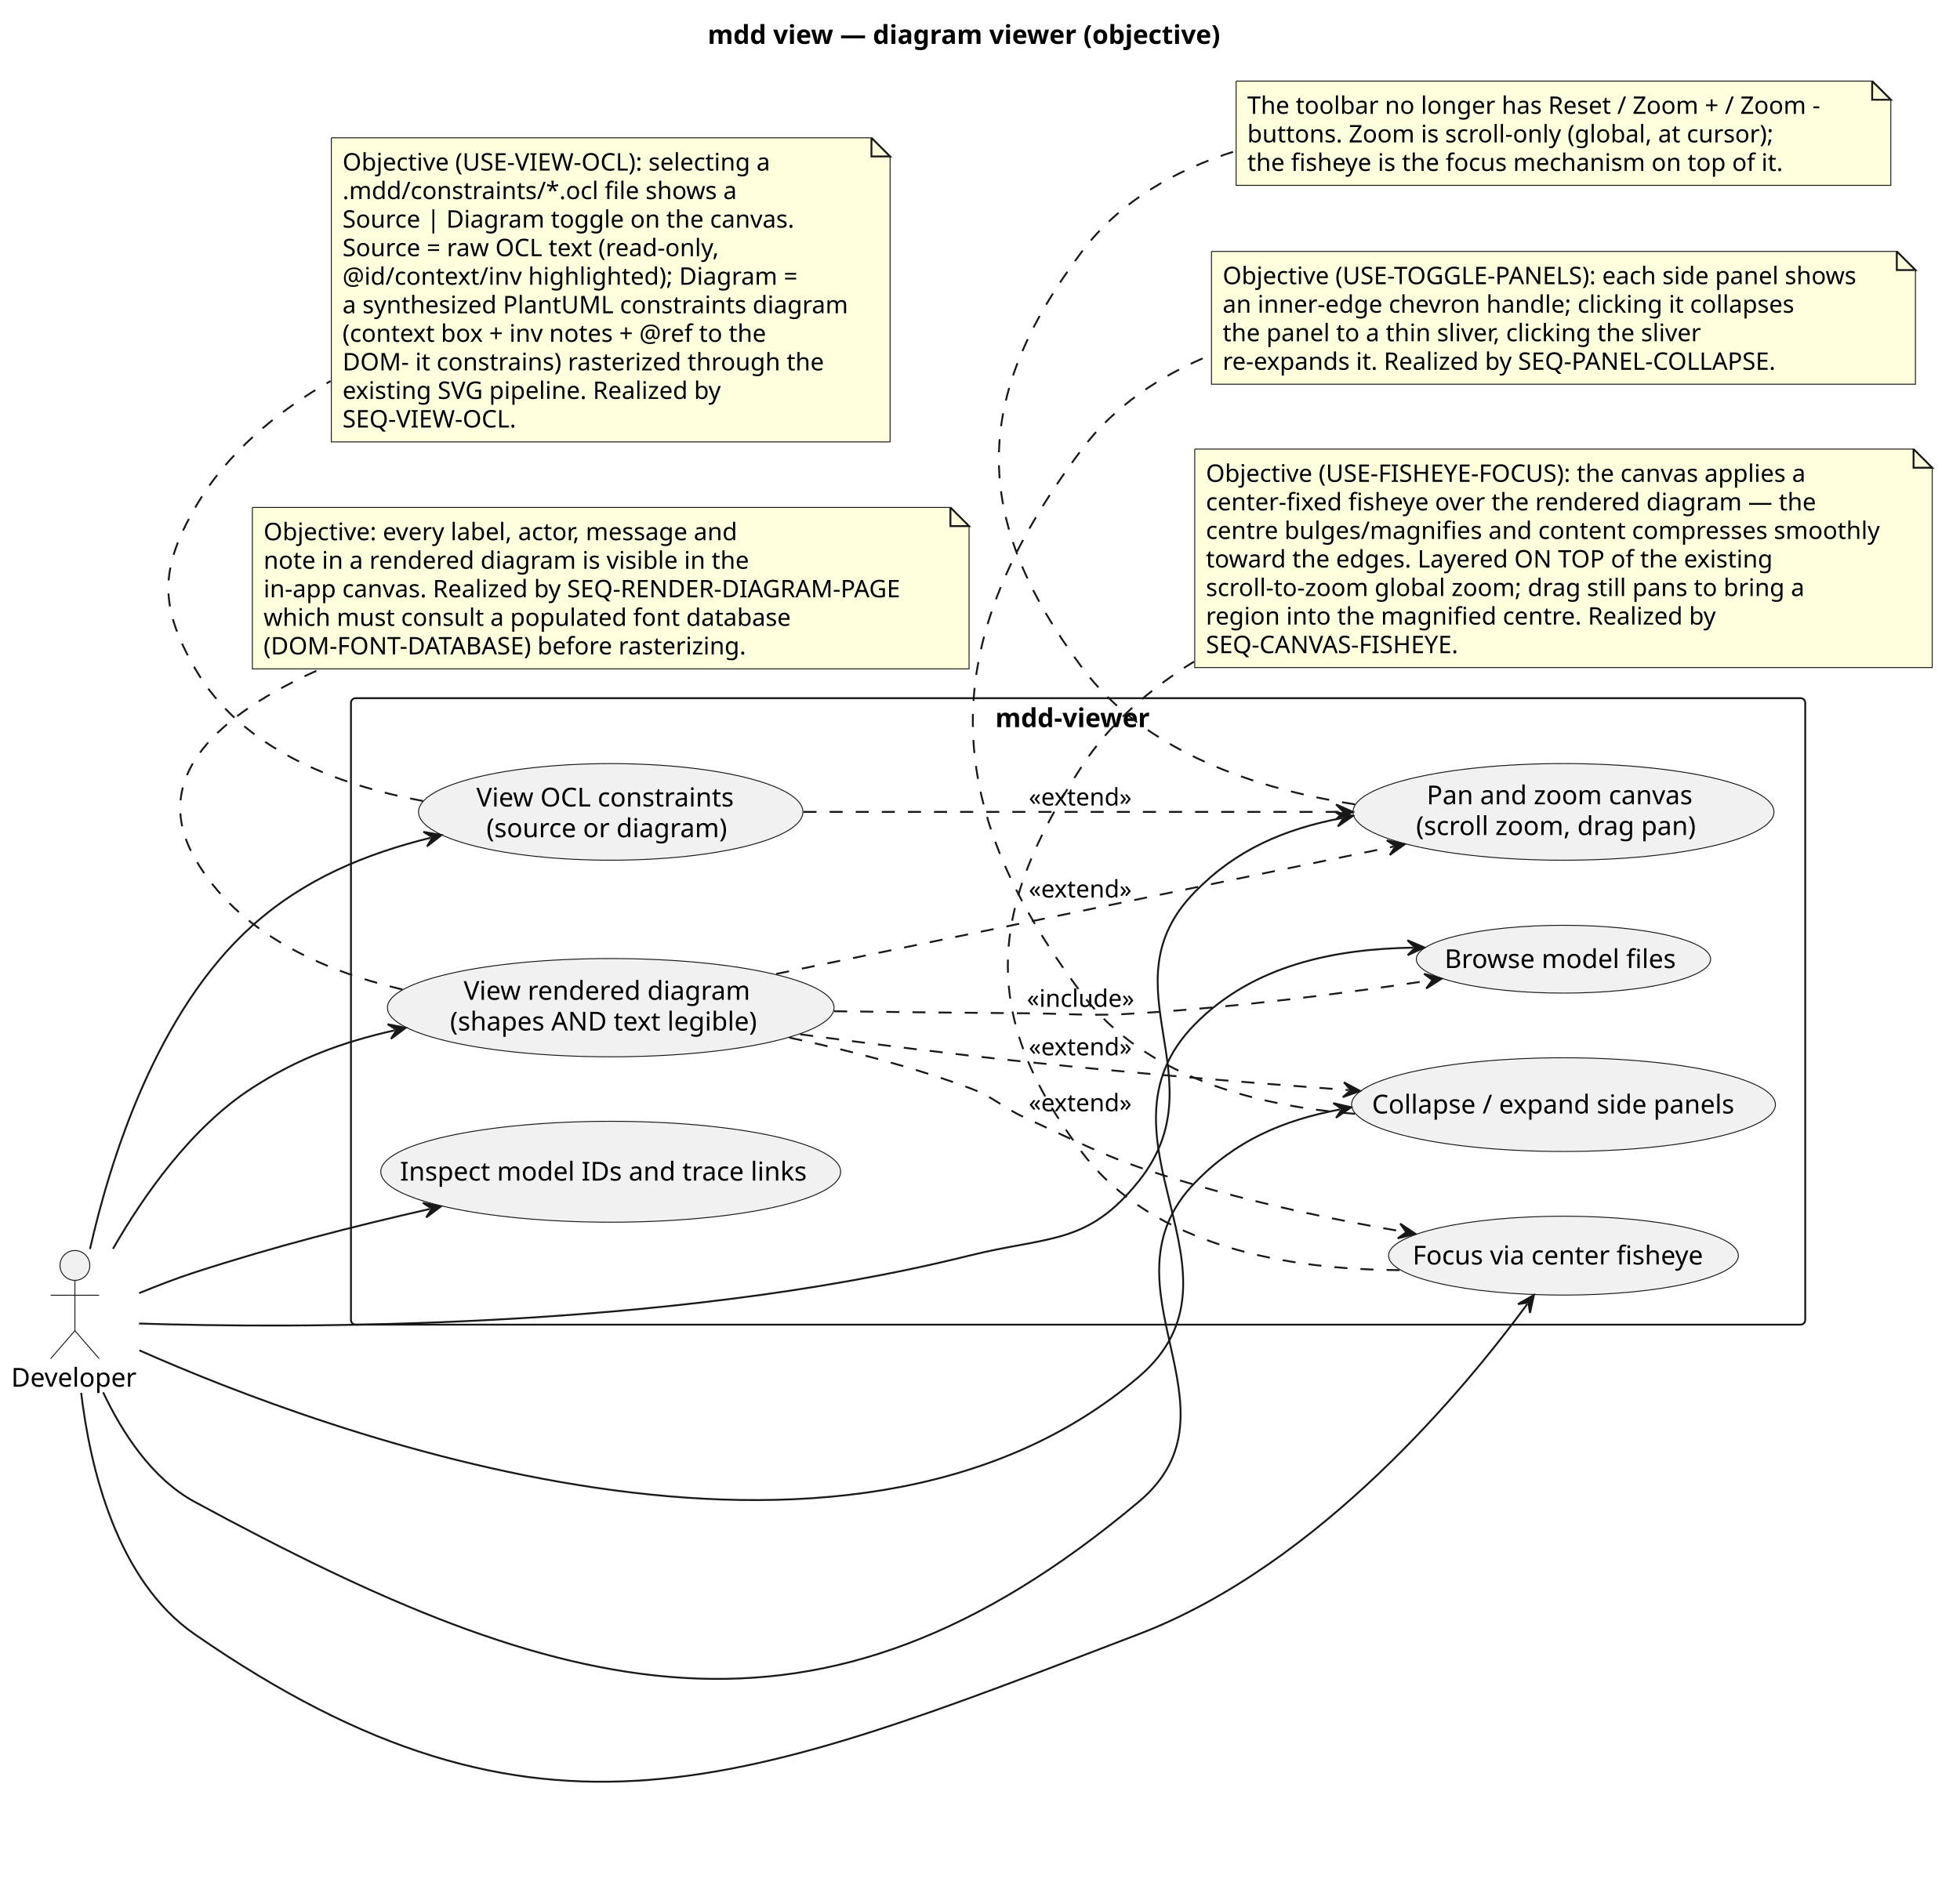
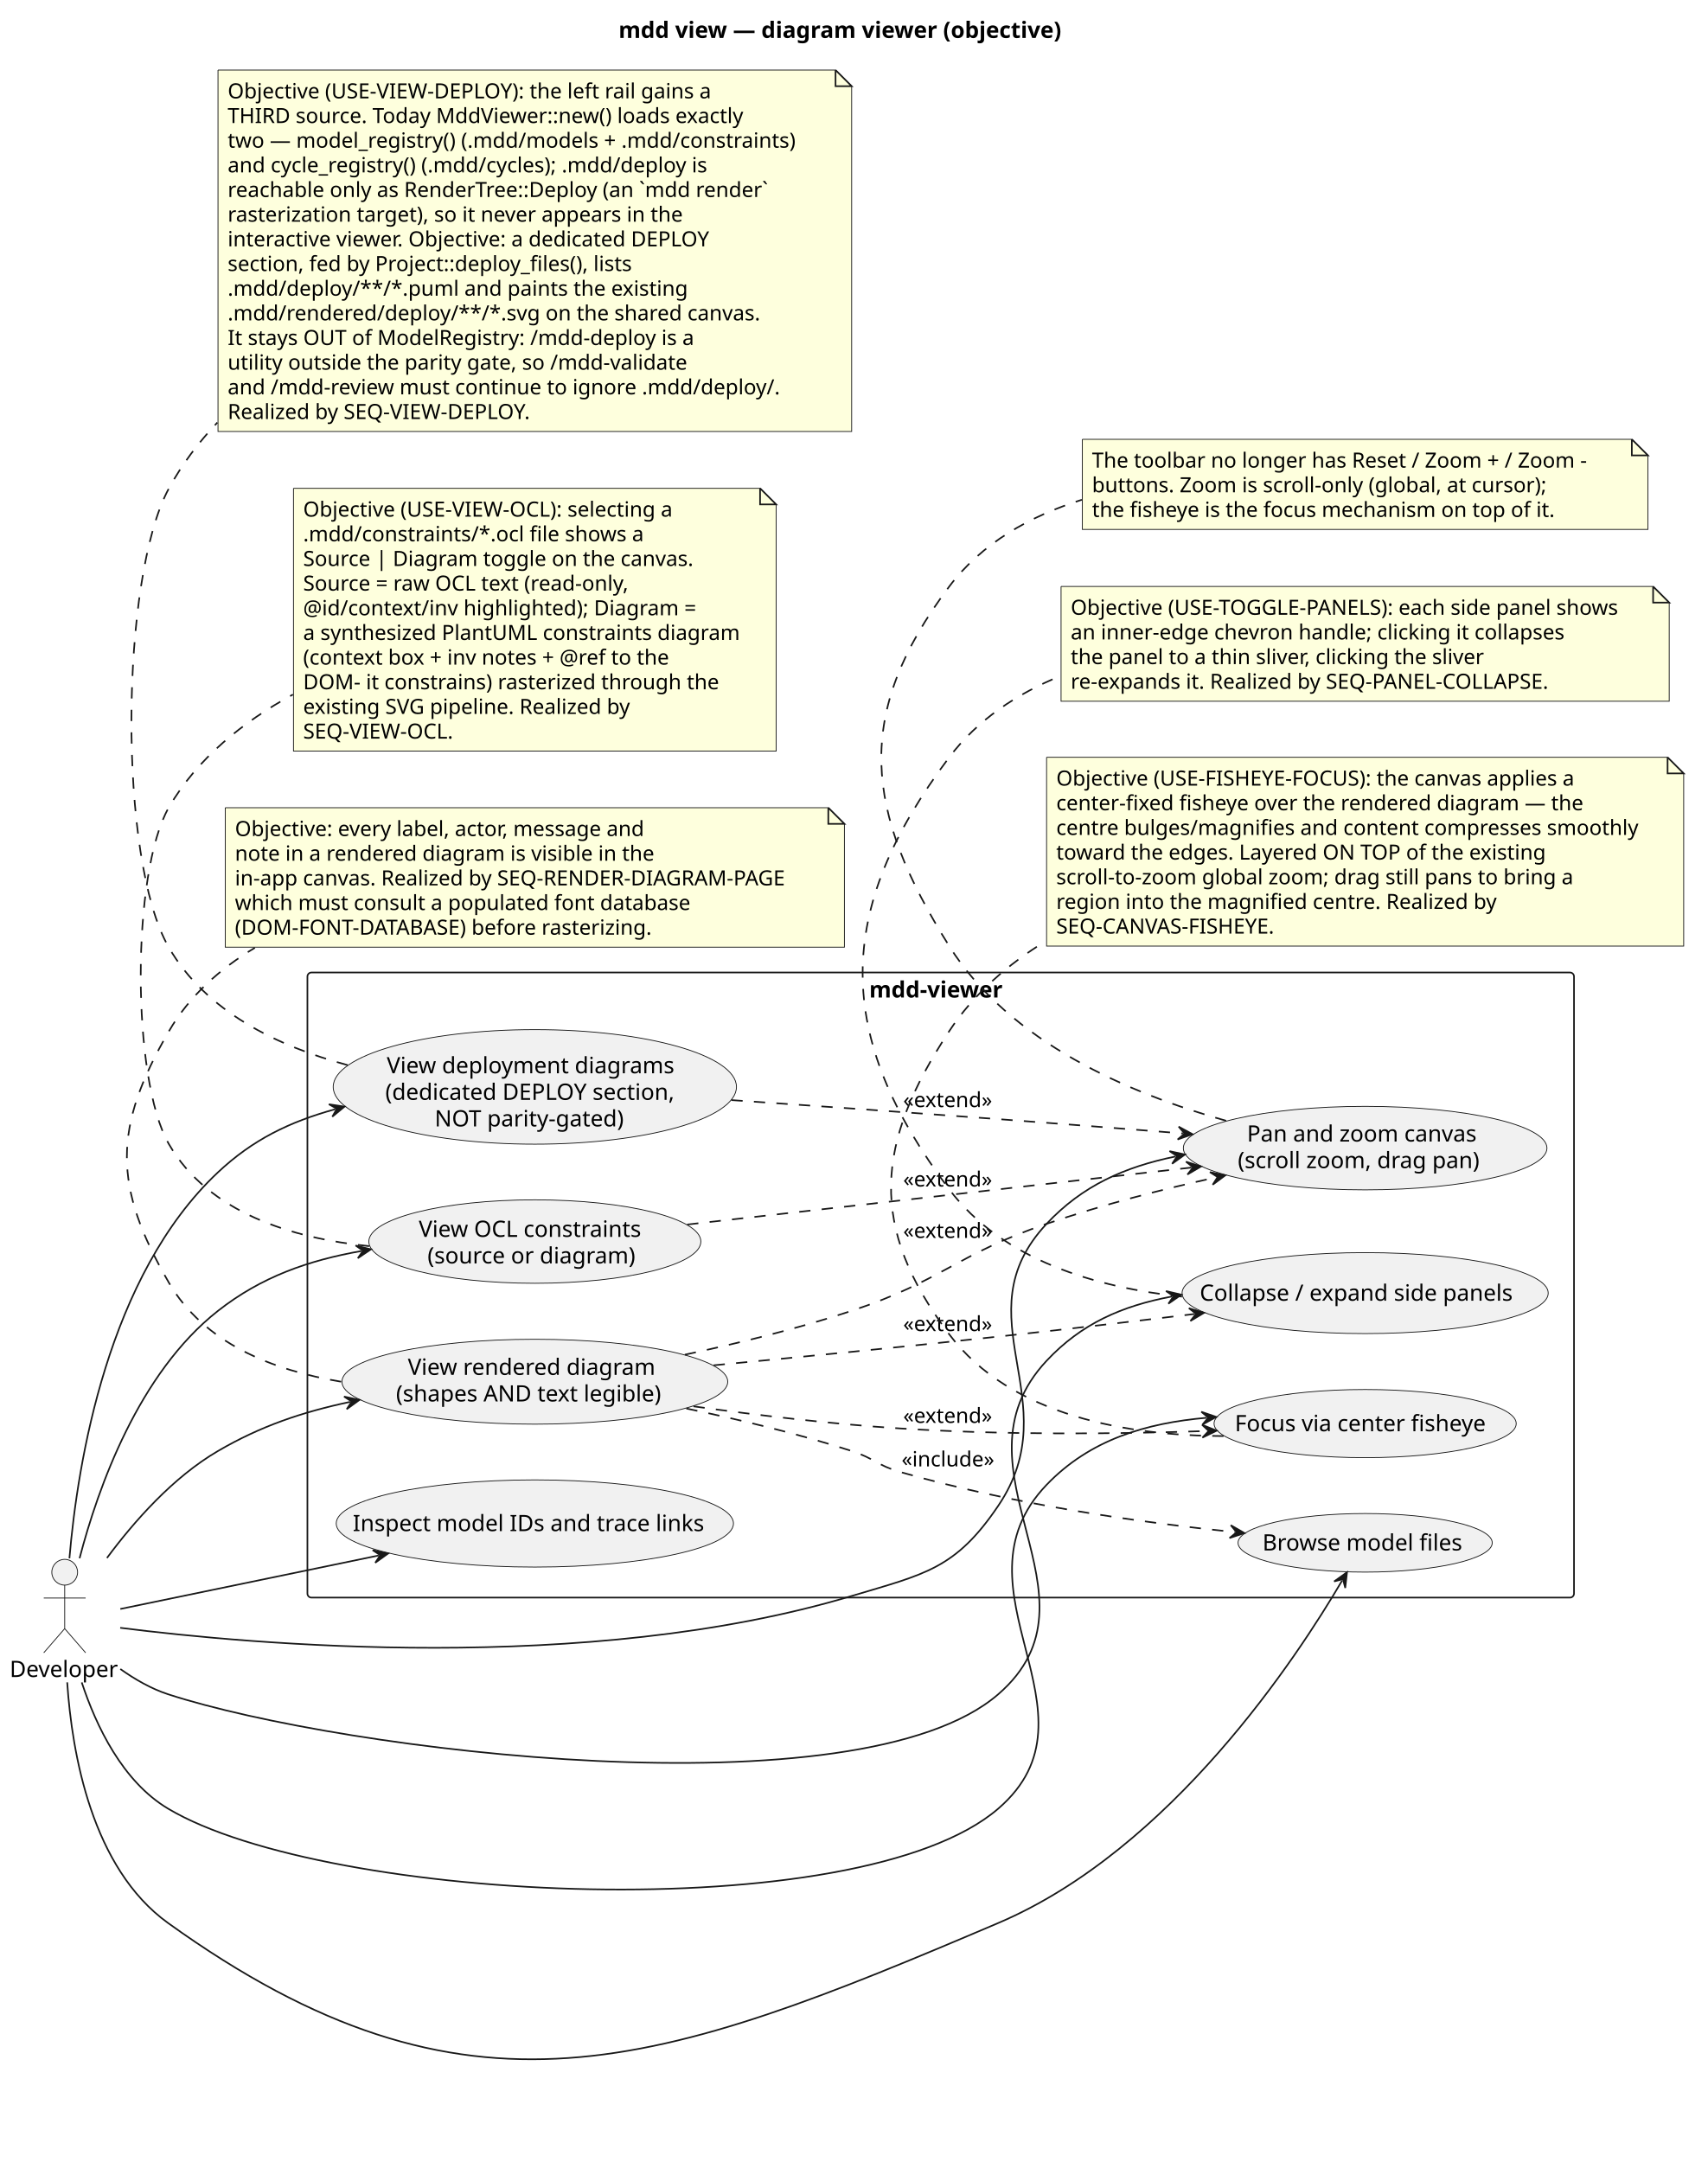
- <svg xmlns="http://www.w3.org/2000/svg" contentStyleType="text/css" data-diagram-type="DESCRIPTION" height="1019px" preserveAspectRatio="none" style="width:1051px;height:1019px;background:#FFFFFF;" version="1.1" viewBox="0 0 1051 1019" width="1051px" zoomAndPan="magnify">
+ <svg xmlns="http://www.w3.org/2000/svg" contentStyleType="text/css" data-diagram-type="DESCRIPTION" height="1342px" preserveAspectRatio="none" style="width:1060px;height:1342px;background:#FFFFFF;" version="1.1" viewBox="0 0 1060 1342" width="1060px" zoomAndPan="magnify">
  <defs />
  <g>
-     <g class="title" data-source-line="12">
-       <text fill="#000000" font-family="sans-serif" font-size="14" font-weight="700" lengthAdjust="spacing" textLength="285.161" x="379.467" y="23.535">mdd view — diagram viewer (objective)</text>
-     </g>
-     <g class="cluster" data-qualified-name="mdd-viewer" data-source-line="18" id="ent0003">
-       <rect fill="none" height="336" rx="2.5" ry="2.5" style="stroke:#181818;stroke-width:1;" width="779.82" x="188.19" y="374.458" />
-       <text fill="#000000" font-family="sans-serif" font-size="14" font-weight="700" lengthAdjust="spacing" textLength="88.778" x="533.711" y="389.993">mdd-viewer</text>
-     </g>
-     <g class="entity" data-qualified-name="mdd-viewer.View" data-source-line="19" id="ent0004">
-       <ellipse cx="327.485" cy="540.457" fill="#F1F1F1" rx="119.745" ry="26.349" style="stroke:#181818;stroke-width:0.5;" />
-       <text fill="#000000" font-family="sans-serif" font-size="14" lengthAdjust="spacing" textLength="157.664" x="248.653" y="536.224">View rendered diagram</text>
-       <text fill="#000000" font-family="sans-serif" font-size="14" lengthAdjust="spacing" textLength="172.327" x="241.321" y="552.712">(shapes AND text legible)</text>
-     </g>
-     <g class="entity" data-qualified-name="mdd-viewer.Browse" data-source-line="20" id="ent0005">
-       <ellipse cx="838.373" cy="514.459" fill="#F1F1F1" rx="78.903" ry="18.181" style="stroke:#181818;stroke-width:0.5;" />
-       <text fill="#000000" font-family="sans-serif" font-size="14" lengthAdjust="spacing" textLength="127.47" x="774.638" y="519.203">Browse model files</text>
-     </g>
-     <g class="entity" data-qualified-name="mdd-viewer.PanZoom" data-source-line="21" id="ent0006">
-       <ellipse cx="838.374" cy="435.454" fill="#F1F1F1" rx="112.854" ry="25.916" style="stroke:#181818;stroke-width:0.5;" />
-       <text fill="#000000" font-family="sans-serif" font-size="14" lengthAdjust="spacing" textLength="146.679" x="765.035" y="431.381">Pan and zoom canvas</text>
-       <text fill="#000000" font-family="sans-serif" font-size="14" lengthAdjust="spacing" textLength="158.081" x="759.334" y="447.87">(scroll zoom, drag pan)</text>
-     </g>
-     <g class="entity" data-qualified-name="mdd-viewer.Fisheye" data-source-line="22" id="ent0007">
-       <ellipse cx="838.374" cy="673.455" fill="#F1F1F1" rx="93.784" ry="21.157" style="stroke:#181818;stroke-width:0.5;" />
-       <text fill="#000000" font-family="sans-serif" font-size="14" lengthAdjust="spacing" textLength="161.773" x="757.488" y="678.199">Focus via center fisheye</text>
-     </g>
-     <g class="entity" data-qualified-name="mdd-viewer.Panels" data-source-line="23" id="ent0008">
-       <ellipse cx="838.374" cy="592.457" fill="#F1F1F1" rx="113.644" ry="25.129" style="stroke:#181818;stroke-width:0.5;" />
-       <text fill="#000000" font-family="sans-serif" font-size="14" lengthAdjust="spacing" textLength="205.358" x="735.695" y="597.201">Collapse / expand side panels</text>
-     </g>
-     <g class="entity" data-qualified-name="mdd-viewer.Trace" data-source-line="24" id="ent0009">
-       <ellipse cx="327.478" cy="628.456" fill="#F1F1F1" rx="123.288" ry="27.058" style="stroke:#181818;stroke-width:0.5;" />
-       <text fill="#000000" font-family="sans-serif" font-size="14" lengthAdjust="spacing" textLength="226.01" x="214.473" y="633.2">Inspect model IDs and trace links</text>
-     </g>
-     <g class="entity" data-qualified-name="mdd-viewer.ViewOcl" data-source-line="25" id="ent0010">
-       <ellipse cx="327.484" cy="435.459" fill="#F1F1F1" rx="103.054" ry="25.901" style="stroke:#181818;stroke-width:0.5;" />
-       <text fill="#000000" font-family="sans-serif" font-size="14" lengthAdjust="spacing" textLength="144.074" x="255.447" y="432.554">View OCL constraints</text>
-       <text fill="#000000" font-family="sans-serif" font-size="14" lengthAdjust="spacing" textLength="133.267" x="260.851" y="449.043">(source or diagram)</text>
-     </g>
-     <g class="entity" data-qualified-name="Dev" data-source-line="16" id="ent0002">
-       <ellipse cx="40.159" cy="678.708" fill="#F1F1F1" rx="8" ry="8" style="stroke:#181818;stroke-width:0.5;" />
-       <path d="M40.159,686.708 L40.159,713.708 M27.159,694.708 L53.159,694.708 M40.159,713.708 L27.159,728.708 M40.159,713.708 L53.159,728.708" fill="none" style="stroke:#181818;stroke-width:0.5;" />
-       <text fill="#000000" font-family="sans-serif" font-size="14" lengthAdjust="spacing" textLength="68.318" x="6" y="743.743">Developer</text>
-     </g>
-     <g class="entity" data-qualified-name="GMN23" data-source-line="43" id="ent0024">
-       <path d="M177.67,73.908 L177.67,237.014 L477.288,237.014 L477.288,83.908 L467.288,73.908 L177.67,73.908" fill="#FEFFDD" style="stroke:#181818;stroke-width:0.5;" />
-       <path d="M467.288,73.908 L467.288,83.908 L477.288,83.908 L467.288,73.908" fill="#FEFFDD" style="stroke:#181818;stroke-width:1;" />
-       <text fill="#000000" font-family="sans-serif" font-size="13" lengthAdjust="spacing" textLength="241.674" x="183.67" y="91.477">Objective (USE-VIEW-OCL): selecting a</text>
-       <text fill="#000000" font-family="sans-serif" font-size="13" lengthAdjust="spacing" textLength="223.425" x="183.67" y="106.787">.mdd/constraints/*.ocl file shows a</text>
-       <text fill="#000000" font-family="sans-serif" font-size="13" lengthAdjust="spacing" textLength="248.066" x="183.67" y="122.098">Source | Diagram toggle on the canvas.</text>
-       <text fill="#000000" font-family="sans-serif" font-size="13" lengthAdjust="spacing" textLength="217.045" x="183.67" y="137.408">Source = raw OCL text (read-only,</text>
-       <text fill="#000000" font-family="sans-serif" font-size="13" lengthAdjust="spacing" textLength="259.346" x="183.67" y="152.719">@id/context/inv highlighted); Diagram =</text>
-       <text fill="#000000" font-family="sans-serif" font-size="13" lengthAdjust="spacing" textLength="278.618" x="183.67" y="168.029">a synthesized PlantUML constraints diagram</text>
-       <text fill="#000000" font-family="sans-serif" font-size="13" lengthAdjust="spacing" textLength="244.455" x="183.67" y="183.34">(context box + inv notes + @ref to the</text>
-       <text fill="#000000" font-family="sans-serif" font-size="13" lengthAdjust="spacing" textLength="270.956" x="183.67" y="198.65">DOM- it constrains) rasterized through the</text>
-       <text fill="#000000" font-family="sans-serif" font-size="13" lengthAdjust="spacing" textLength="214.056" x="183.67" y="213.961">existing SVG pipeline. Realized by</text>
-       <text fill="#000000" font-family="sans-serif" font-size="13" lengthAdjust="spacing" textLength="99.741" x="183.67" y="229.272">SEQ-VIEW-OCL.</text>
-     </g>
-     <g class="entity" data-qualified-name="GMN26" data-source-line="56" id="ent0027">
-       <path d="M135.32,272.178 L135.32,358.731 L519.641,358.731 L519.641,282.178 L509.641,272.178 L135.32,272.178" fill="#FEFFDD" style="stroke:#181818;stroke-width:0.5;" />
-       <path d="M509.641,272.178 L509.641,282.178 L519.641,282.178 L509.641,272.178" fill="#FEFFDD" style="stroke:#181818;stroke-width:1;" />
-       <text fill="#000000" font-family="sans-serif" font-size="13" lengthAdjust="spacing" textLength="265.675" x="141.32" y="289.747">Objective: every label, actor, message and</text>
-       <text fill="#000000" font-family="sans-serif" font-size="13" lengthAdjust="spacing" textLength="271.166" x="141.32" y="305.057">note in a rendered diagram is visible in the</text>
-       <text fill="#000000" font-family="sans-serif" font-size="13" lengthAdjust="spacing" textLength="363.321" x="141.32" y="320.368">in-app canvas. Realized by SEQ-RENDER-DIAGRAM-PAGE</text>
-       <text fill="#000000" font-family="sans-serif" font-size="13" lengthAdjust="spacing" textLength="292.119" x="141.32" y="335.678">which must consult a populated font database</text>
-       <text fill="#000000" font-family="sans-serif" font-size="13" lengthAdjust="spacing" textLength="276.599" x="141.32" y="350.989">(DOM-FONT-DATABASE) before rasterizing.</text>
-     </g>
-     <g class="entity" data-qualified-name="GMN29" data-source-line="64" id="ent0030">
-       <path d="M640.64,240.868 L640.64,358.042 L1036.095,358.042 L1036.095,250.868 L1026.095,240.868 L640.64,240.868" fill="#FEFFDD" style="stroke:#181818;stroke-width:0.5;" />
-       <path d="M1026.095,240.868 L1026.095,250.868 L1036.095,250.868 L1026.095,240.868" fill="#FEFFDD" style="stroke:#181818;stroke-width:1;" />
-       <text fill="#000000" font-family="sans-serif" font-size="13" lengthAdjust="spacing" textLength="336.216" x="646.64" y="258.437">Objective (USE-FISHEYE-FOCUS): the canvas applies a</text>
-       <text fill="#000000" font-family="sans-serif" font-size="13" lengthAdjust="spacing" textLength="341.434" x="646.64" y="273.747">center-fixed fisheye over the rendered diagram — the</text>
-       <text fill="#000000" font-family="sans-serif" font-size="13" lengthAdjust="spacing" textLength="374.455" x="646.64" y="289.058">centre bulges/magnifies and content compresses smoothly</text>
-       <text fill="#000000" font-family="sans-serif" font-size="13" lengthAdjust="spacing" textLength="315.567" x="646.64" y="304.368">toward the edges. Layered ON TOP of the existing</text>
-       <text fill="#000000" font-family="sans-serif" font-size="13" lengthAdjust="spacing" textLength="344.17" x="646.64" y="319.679">scroll-to-zoom global zoom; drag still pans to bring a</text>
-       <text fill="#000000" font-family="sans-serif" font-size="13" lengthAdjust="spacing" textLength="284.731" x="646.64" y="334.989">region into the magnified centre. Realized by</text>
-       <text fill="#000000" font-family="sans-serif" font-size="13" lengthAdjust="spacing" textLength="144.803" x="646.64" y="350.3">SEQ-CANVAS-FISHEYE.</text>
-     </g>
-     <g class="entity" data-qualified-name="GMN32" data-source-line="74" id="ent0033">
-       <path d="M662.83,43.488 L662.83,99.42 L1013.902,99.42 L1013.902,53.488 L1003.902,43.488 L662.83,43.488" fill="#FEFFDD" style="stroke:#181818;stroke-width:0.5;" />
-       <path d="M1003.902,43.488 L1003.902,53.488 L1013.902,53.488 L1003.902,43.488" fill="#FEFFDD" style="stroke:#181818;stroke-width:1;" />
-       <text fill="#000000" font-family="sans-serif" font-size="13" lengthAdjust="spacing" textLength="330.072" x="668.83" y="61.057">The toolbar no longer has Reset / Zoom + / Zoom -</text>
-       <text fill="#000000" font-family="sans-serif" font-size="13" lengthAdjust="spacing" textLength="299.698" x="668.83" y="76.367">buttons. Zoom is scroll-only (global, at cursor);</text>
-       <text fill="#000000" font-family="sans-serif" font-size="13" lengthAdjust="spacing" textLength="300.834" x="668.83" y="91.678">the fisheye is the focus mechanism on top of it.</text>
-     </g>
-     <g class="entity" data-qualified-name="GMN35" data-source-line="80" id="ent0036">
-       <path d="M649.62,134.838 L649.62,206.081 L1027.117,206.081 L1027.117,144.838 L1017.117,134.838 L649.62,134.838" fill="#FEFFDD" style="stroke:#181818;stroke-width:0.5;" />
-       <path d="M1017.117,134.838 L1017.117,144.838 L1027.117,144.838 L1017.117,134.838" fill="#FEFFDD" style="stroke:#181818;stroke-width:1;" />
-       <text fill="#000000" font-family="sans-serif" font-size="13" lengthAdjust="spacing" textLength="356.497" x="655.62" y="152.407">Objective (USE-TOGGLE-PANELS): each side panel shows</text>
-       <text fill="#000000" font-family="sans-serif" font-size="13" lengthAdjust="spacing" textLength="322.359" x="655.62" y="167.717">an inner-edge chevron handle; clicking it collapses</text>
-       <text fill="#000000" font-family="sans-serif" font-size="13" lengthAdjust="spacing" textLength="271.807" x="655.62" y="183.028">the panel to a thin sliver, clicking the sliver</text>
-       <text fill="#000000" font-family="sans-serif" font-size="13" lengthAdjust="spacing" textLength="316.932" x="655.62" y="198.338">re-expands it. Realized by SEQ-PANEL-COLLAPSE.</text>
-     </g>
-     <g class="link" data-entity-1="ent0002" data-entity-2="ent0004" data-link-type="dependency" data-source-line="28" id="lnk11">
-       <path d="M60.58,669.798 C76.76,641.578 102.45,604.678 135.32,583.458 C159.75,567.688 183.336,558.963 211.706,552.593" fill="none" id="Dev-to-View" style="stroke:#181818;stroke-width:1;" />
-       <polygon fill="#181818" points="217.56,551.278,207.902,549.347,212.681,552.374,209.655,557.153,217.56,551.278" style="stroke:#181818;stroke-width:1;" />
-     </g>
-     <g class="link" data-entity-1="ent0002" data-entity-2="ent0005" data-link-type="dependency" data-source-line="29" id="lnk12">
-       <path d="M74.74,724.248 C171.28,767.038 452.71,873.298 610.64,738.458 C675.32,683.228 581.06,610.158 640.64,549.458 C672.11,517.398 716.081,508.912 757.781,508.262" fill="none" id="Dev-to-Browse" style="stroke:#181818;stroke-width:1;" />
-       <polygon fill="#181818" points="763.78,508.168,754.719,504.309,758.781,508.246,754.843,512.308,763.78,508.168" style="stroke:#181818;stroke-width:1;" />
-     </g>
-     <g class="link" data-entity-1="ent0002" data-entity-2="ent0006" data-link-type="dependency" data-source-line="30" id="lnk13">
-       <path d="M74.54,709.868 C153.35,712.368 356.56,713.988 519.64,673.458 C562.51,662.798 583.07,667.978 610.64,633.458 C654.43,578.628 591.62,528.668 640.64,478.458 C662.92,455.628 688.429,444.756 719.599,438.736" fill="none" id="Dev-to-PanZoom" style="stroke:#181818;stroke-width:1;" />
-       <polygon fill="#181818" points="725.49,437.598,715.895,435.377,720.581,438.546,717.412,443.232,725.49,437.598" style="stroke:#181818;stroke-width:1;" />
-     </g>
-     <g class="link" data-entity-1="ent0002" data-entity-2="ent0007" data-link-type="dependency" data-source-line="31" id="lnk14">
-       <path d="M43.53,747.048 C48.29,786.968 62.43,847.458 104.32,876.458 C289.33,1004.558 400.44,956.808 610.64,876.458 C708.11,839.198 786.574,743.441 818.974,699.411" fill="none" id="Dev-to-Fisheye" style="stroke:#181818;stroke-width:1;" />
-       <polygon fill="#181818" points="822.53,694.578,813.974,699.456,819.567,698.605,820.418,704.198,822.53,694.578" style="stroke:#181818;stroke-width:1;" />
-     </g>
-     <g class="link" data-entity-1="ent0002" data-entity-2="ent0008" data-link-type="dependency" data-source-line="32" id="lnk15">
-       <path d="M55.31,746.768 C65.42,768.188 81.35,793.008 104.32,805.458 C302.14,912.718 438.32,950.178 610.64,805.458 C669.73,755.838 587.09,690.008 640.64,634.458 C662.57,611.698 687.696,600.913 718.626,595.013" fill="none" id="Dev-to-Panels" style="stroke:#181818;stroke-width:1;" />
-       <polygon fill="#181818" points="724.52,593.888,714.93,591.645,719.609,594.825,716.429,599.504,724.52,593.888" style="stroke:#181818;stroke-width:1;" />
-     </g>
-     <g class="link" data-entity-1="ent0002" data-entity-2="ent0009" data-link-type="dependency" data-source-line="33" id="lnk16">
-       <path d="M74.57,693.598 C84.07,689.678 94.51,685.648 104.32,682.458 C147.16,668.518 189.829,657.658 230.579,648.398" fill="none" id="Dev-to-Trace" style="stroke:#181818;stroke-width:1;" />
-       <polygon fill="#181818" points="236.43,647.068,226.767,645.162,231.554,648.176,228.54,652.963,236.43,647.068" style="stroke:#181818;stroke-width:1;" />
-     </g>
-     <g class="link" data-entity-1="ent0002" data-entity-2="ent0010" data-link-type="dependency" data-source-line="34" id="lnk17">
-       <path d="M48.26,669.898 C58.97,622.498 83.74,542.698 135.32,496.458 C163.33,471.348 195.906,458.002 230.946,449.312" fill="none" id="Dev-to-ViewOcl" style="stroke:#181818;stroke-width:1;" />
-       <polygon fill="#181818" points="236.77,447.868,227.072,446.152,231.917,449.072,228.998,453.917,236.77,447.868" style="stroke:#181818;stroke-width:1;" />
-     </g>
-     <g class="link" data-entity-1="ent0004" data-entity-2="ent0005" data-link-type="dependency" data-source-line="36" id="lnk18">
-       <path d="M447.27,542.368 C480.41,542.818 516.42,543.228 549.64,543.458 C576.75,543.638 583.58,545.178 610.64,543.458 C665.69,539.948 721.867,532.59 767.137,525.789" fill="none" id="View-to-Browse" style="stroke:#181818;stroke-width:1;stroke-dasharray:7,7;" />
-       <polygon fill="#181818" points="773.07,524.898,763.576,522.279,768.125,525.641,764.764,530.191,773.07,524.898" style="stroke:#181818;stroke-width:1;" />
-       <text fill="#000000" font-family="sans-serif" font-size="13" lengthAdjust="spacing" textLength="59.357" x="550.64" y="540.027">«include»</text>
-     </g>
-     <g class="link" data-entity-1="ent0004" data-entity-2="ent0006" data-link-type="dependency" data-source-line="37" id="lnk19">
-       <path d="M416.25,522.348 C510.79,502.838 654.264,473.241 747.364,454.031" fill="none" id="View-to-PanZoom" style="stroke:#181818;stroke-width:1;stroke-dasharray:7,7;" />
-       <polygon fill="#181818" points="753.24,452.818,743.617,450.719,748.343,453.829,745.234,458.555,753.24,452.818" style="stroke:#181818;stroke-width:1;" />
-       <text fill="#000000" font-family="sans-serif" font-size="13" lengthAdjust="spacing" textLength="57.192" x="551.64" y="481.377">«extend»</text>
-     </g>
-     <g class="link" data-entity-1="ent0004" data-entity-2="ent0007" data-link-type="dependency" data-source-line="38" id="lnk20">
-       <path d="M423.28,556.528 C454.49,563.198 489.03,572.088 519.64,583.458 C533.8,588.718 535.92,593.108 549.64,599.458 C589.11,617.718 598.88,623.278 640.64,635.458 C679.04,646.658 716.728,654.433 753.108,660.743" fill="none" id="View-to-Fisheye" style="stroke:#181818;stroke-width:1;stroke-dasharray:7,7;" />
-       <polygon fill="#181818" points="759.02,661.768,750.836,656.289,754.094,660.914,749.469,664.171,759.02,661.768" style="stroke:#181818;stroke-width:1;" />
-       <text fill="#000000" font-family="sans-serif" font-size="13" lengthAdjust="spacing" textLength="57.192" x="551.64" y="596.027">«extend»</text>
-     </g>
-     <g class="link" data-entity-1="ent0004" data-entity-2="ent0008" data-link-type="dependency" data-source-line="39" id="lnk21">
-       <path d="M429.09,554.738 C466.85,559.818 510.17,565.298 549.64,569.458 C608.94,575.708 669.306,580.675 723.326,584.675" fill="none" id="View-to-Panels" style="stroke:#181818;stroke-width:1;stroke-dasharray:7,7;" />
-       <polygon fill="#181818" points="729.31,585.118,720.63,580.465,724.324,584.749,720.039,588.443,729.31,585.118" style="stroke:#181818;stroke-width:1;" />
-       <text fill="#000000" font-family="sans-serif" font-size="13" lengthAdjust="spacing" textLength="57.192" x="551.64" y="566.027">«extend»</text>
-     </g>
-     <g class="link" data-entity-1="ent0010" data-entity-2="ent0006" data-link-type="dependency" data-source-line="40" id="lnk22">
-       <path d="M430.85,435.458 C516.18,435.458 631.55,435.458 719.44,435.458" fill="none" id="ViewOcl-to-PanZoom" style="stroke:#181818;stroke-width:1;stroke-dasharray:7,7;" />
-       <polygon fill="#181818" points="725.44,435.458,716.44,431.458,720.44,435.458,716.44,439.458,725.44,435.458" style="stroke:#181818;stroke-width:1;" />
-       <text fill="#000000" font-family="sans-serif" font-size="13" lengthAdjust="spacing" textLength="57.192" x="551.64" y="432.027">«extend»</text>
-     </g>
-     <g class="link" data-entity-1="ent0010" data-entity-2="ent0024" data-link-type="association" data-source-line="43" id="lnk25">
-       <path d="M226.83,429.618 C180.07,420.948 129.45,401.488 104.82,358.958 C85.44,325.498 85.44,305.418 104.82,271.958 C121.54,243.078 148.16,221.048 177.25,204.368" fill="none" id="ViewOcl-GMN23" style="stroke:#181818;stroke-width:1;stroke-dasharray:7,7;" />
-     </g>
-     <g class="link" data-entity-1="ent0004" data-entity-2="ent0027" data-link-type="association" data-source-line="56" id="lnk28">
-       <path d="M215.78,530.708 C172.34,520.478 127.6,500.298 104.82,460.958 C78.84,416.098 118.45,382.608 171.13,359.138" fill="none" id="View-GMN26" style="stroke:#181818;stroke-width:1;stroke-dasharray:7,7;" />
-     </g>
-     <g class="link" data-entity-1="ent0007" data-entity-2="ent0030" data-link-type="association" data-source-line="64" id="lnk31">
-       <path d="M750.49,681.208 C691.8,680.978 618.58,669.088 580.14,617.958 C524.86,544.418 529.6,487.828 580.14,410.958 C595.36,387.798 616.53,369.428 640.25,354.868" fill="none" id="Fisheye-GMN29" style="stroke:#181818;stroke-width:1;stroke-dasharray:7,7;" />
-     </g>
-     <g class="link" data-entity-1="ent0006" data-entity-2="ent0033" data-link-type="association" data-source-line="74" id="lnk34">
-       <path d="M726.54,431.388 C673.24,423.118 613.87,403.308 580.14,357.958 C520.98,278.438 520.58,214.178 580.14,134.958 C600.46,107.928 630.29,91.168 662.53,81.008" fill="none" id="PanZoom-GMN32" style="stroke:#181818;stroke-width:1;stroke-dasharray:7,7;" />
-     </g>
-     <g class="link" data-entity-1="ent0008" data-entity-2="ent0036" data-link-type="association" data-source-line="80" id="lnk37">
-       <path d="M726.58,597.388 C673.11,593.178 613.59,577.458 580.14,532.958 C502.16,429.218 502.16,344.688 580.14,240.958 C597.73,217.558 622.3,201.398 649.36,190.348" fill="none" id="Panels-GMN35" style="stroke:#181818;stroke-width:1;stroke-dasharray:7,7;" />
+     <g class="title" data-source-line="16">
+       <text fill="#000000" font-family="sans-serif" font-size="14" font-weight="700" lengthAdjust="spacing" textLength="285.161" x="383.962" y="23.535">mdd view — diagram viewer (objective)</text>
+     </g>
+     <g class="cluster" data-qualified-name="mdd-viewer" data-source-line="22" id="ent0003">
+       <rect fill="none" height="388" rx="2.5" ry="2.5" style="stroke:#181818;stroke-width:1;" width="786.19" x="190.82" y="603.658" />
+       <text fill="#000000" font-family="sans-serif" font-size="14" font-weight="700" lengthAdjust="spacing" textLength="88.778" x="539.526" y="619.193">mdd-viewer</text>
+     </g>
+     <g class="entity" data-qualified-name="mdd-viewer.View" data-source-line="23" id="ent0004">
+       <ellipse cx="331.985" cy="857.657" fill="#F1F1F1" rx="119.745" ry="26.349" style="stroke:#181818;stroke-width:0.5;" />
+       <text fill="#000000" font-family="sans-serif" font-size="14" lengthAdjust="spacing" textLength="157.664" x="253.153" y="853.424">View rendered diagram</text>
+       <text fill="#000000" font-family="sans-serif" font-size="14" lengthAdjust="spacing" textLength="172.327" x="245.821" y="869.912">(shapes AND text legible)</text>
+     </g>
+     <g class="entity" data-qualified-name="mdd-viewer.Browse" data-source-line="24" id="ent0005">
+       <ellipse cx="847.363" cy="957.659" fill="#F1F1F1" rx="78.903" ry="18.181" style="stroke:#181818;stroke-width:0.5;" />
+       <text fill="#000000" font-family="sans-serif" font-size="14" lengthAdjust="spacing" textLength="127.47" x="783.628" y="962.403">Browse model files</text>
+     </g>
+     <g class="entity" data-qualified-name="mdd-viewer.PanZoom" data-source-line="25" id="ent0006">
+       <ellipse cx="847.364" cy="712.654" fill="#F1F1F1" rx="112.854" ry="25.916" style="stroke:#181818;stroke-width:0.5;" />
+       <text fill="#000000" font-family="sans-serif" font-size="14" lengthAdjust="spacing" textLength="146.679" x="774.025" y="708.581">Pan and zoom canvas</text>
+       <text fill="#000000" font-family="sans-serif" font-size="14" lengthAdjust="spacing" textLength="158.081" x="768.324" y="725.07">(scroll zoom, drag pan)</text>
+     </g>
+     <g class="entity" data-qualified-name="mdd-viewer.Fisheye" data-source-line="26" id="ent0007">
+       <ellipse cx="847.364" cy="883.655" fill="#F1F1F1" rx="93.784" ry="21.157" style="stroke:#181818;stroke-width:0.5;" />
+       <text fill="#000000" font-family="sans-serif" font-size="14" lengthAdjust="spacing" textLength="161.773" x="766.478" y="888.399">Focus via center fisheye</text>
+     </g>
+     <g class="entity" data-qualified-name="mdd-viewer.Panels" data-source-line="27" id="ent0008">
+       <ellipse cx="847.364" cy="802.657" fill="#F1F1F1" rx="113.644" ry="25.129" style="stroke:#181818;stroke-width:0.5;" />
+       <text fill="#000000" font-family="sans-serif" font-size="14" lengthAdjust="spacing" textLength="205.358" x="744.685" y="807.401">Collapse / expand side panels</text>
+     </g>
+     <g class="entity" data-qualified-name="mdd-viewer.Trace" data-source-line="28" id="ent0009">
+       <ellipse cx="331.978" cy="945.656" fill="#F1F1F1" rx="123.288" ry="27.058" style="stroke:#181818;stroke-width:0.5;" />
+       <text fill="#000000" font-family="sans-serif" font-size="14" lengthAdjust="spacing" textLength="226.01" x="218.973" y="950.4">Inspect model IDs and trace links</text>
+     </g>
+     <g class="entity" data-qualified-name="mdd-viewer.ViewOcl" data-source-line="29" id="ent0010">
+       <ellipse cx="331.984" cy="770.659" fill="#F1F1F1" rx="103.054" ry="25.901" style="stroke:#181818;stroke-width:0.5;" />
+       <text fill="#000000" font-family="sans-serif" font-size="14" lengthAdjust="spacing" textLength="144.074" x="259.947" y="767.754">View OCL constraints</text>
+       <text fill="#000000" font-family="sans-serif" font-size="14" lengthAdjust="spacing" textLength="133.267" x="265.351" y="784.243">(source or diagram)</text>
+     </g>
+     <g class="entity" data-qualified-name="mdd-viewer.ViewDeploy" data-source-line="30" id="ent0011">
+       <ellipse cx="331.983" cy="674.661" fill="#F1F1F1" rx="125.153" ry="35.553" style="stroke:#181818;stroke-width:0.5;" />
+       <text fill="#000000" font-family="sans-serif" font-size="14" lengthAdjust="spacing" textLength="183.811" x="240.077" y="666.206">View deployment diagrams</text>
+       <text fill="#000000" font-family="sans-serif" font-size="14" lengthAdjust="spacing" textLength="185.616" x="239.175" y="682.694">(dedicated DEPLOY section,</text>
+       <text fill="#000000" font-family="sans-serif" font-size="14" lengthAdjust="spacing" textLength="124.332" x="269.817" y="699.183">NOT parity-gated)</text>
+     </g>
+     <g class="entity" data-qualified-name="Dev" data-source-line="20" id="ent0002">
+       <ellipse cx="40.159" cy="975.918" fill="#F1F1F1" rx="8" ry="8" style="stroke:#181818;stroke-width:0.5;" />
+       <path d="M40.159,983.918 L40.159,1010.918 M27.159,991.918 L53.159,991.918 M40.159,1010.918 L27.159,1025.918 M40.159,1010.918 L53.159,1025.918" fill="none" style="stroke:#181818;stroke-width:0.5;" />
+       <text fill="#000000" font-family="sans-serif" font-size="14" lengthAdjust="spacing" textLength="68.318" x="6" y="1040.953">Developer</text>
+     </g>
+     <g class="entity" data-qualified-name="GMN26" data-source-line="50" id="ent0027">
+       <path d="M182.17,303.108 L182.17,466.214 L481.788,466.214 L481.788,313.108 L471.788,303.108 L182.17,303.108" fill="#FEFFDD" style="stroke:#181818;stroke-width:0.5;" />
+       <path d="M471.788,303.108 L471.788,313.108 L481.788,313.108 L471.788,303.108" fill="#FEFFDD" style="stroke:#181818;stroke-width:1;" />
+       <text fill="#000000" font-family="sans-serif" font-size="13" lengthAdjust="spacing" textLength="241.674" x="188.17" y="320.677">Objective (USE-VIEW-OCL): selecting a</text>
+       <text fill="#000000" font-family="sans-serif" font-size="13" lengthAdjust="spacing" textLength="223.425" x="188.17" y="335.987">.mdd/constraints/*.ocl file shows a</text>
+       <text fill="#000000" font-family="sans-serif" font-size="13" lengthAdjust="spacing" textLength="248.066" x="188.17" y="351.298">Source | Diagram toggle on the canvas.</text>
+       <text fill="#000000" font-family="sans-serif" font-size="13" lengthAdjust="spacing" textLength="217.045" x="188.17" y="366.608">Source = raw OCL text (read-only,</text>
+       <text fill="#000000" font-family="sans-serif" font-size="13" lengthAdjust="spacing" textLength="259.346" x="188.17" y="381.919">@id/context/inv highlighted); Diagram =</text>
+       <text fill="#000000" font-family="sans-serif" font-size="13" lengthAdjust="spacing" textLength="278.618" x="188.17" y="397.229">a synthesized PlantUML constraints diagram</text>
+       <text fill="#000000" font-family="sans-serif" font-size="13" lengthAdjust="spacing" textLength="244.455" x="188.17" y="412.54">(context box + inv notes + @ref to the</text>
+       <text fill="#000000" font-family="sans-serif" font-size="13" lengthAdjust="spacing" textLength="270.956" x="188.17" y="427.851">DOM- it constrains) rasterized through the</text>
+       <text fill="#000000" font-family="sans-serif" font-size="13" lengthAdjust="spacing" textLength="214.056" x="188.17" y="443.161">existing SVG pipeline. Realized by</text>
+       <text fill="#000000" font-family="sans-serif" font-size="13" lengthAdjust="spacing" textLength="99.741" x="188.17" y="458.472">SEQ-VIEW-OCL.</text>
+     </g>
+     <g class="entity" data-qualified-name="GMN29" data-source-line="63" id="ent0030">
+       <path d="M139.82,501.378 L139.82,587.931 L524.141,587.931 L524.141,511.378 L514.141,501.378 L139.82,501.378" fill="#FEFFDD" style="stroke:#181818;stroke-width:0.5;" />
+       <path d="M514.141,501.378 L514.141,511.378 L524.141,511.378 L514.141,501.378" fill="#FEFFDD" style="stroke:#181818;stroke-width:1;" />
+       <text fill="#000000" font-family="sans-serif" font-size="13" lengthAdjust="spacing" textLength="265.675" x="145.82" y="518.947">Objective: every label, actor, message and</text>
+       <text fill="#000000" font-family="sans-serif" font-size="13" lengthAdjust="spacing" textLength="271.166" x="145.82" y="534.257">note in a rendered diagram is visible in the</text>
+       <text fill="#000000" font-family="sans-serif" font-size="13" lengthAdjust="spacing" textLength="363.321" x="145.82" y="549.568">in-app canvas. Realized by SEQ-RENDER-DIAGRAM-PAGE</text>
+       <text fill="#000000" font-family="sans-serif" font-size="13" lengthAdjust="spacing" textLength="292.119" x="145.82" y="564.878">which must consult a populated font database</text>
+       <text fill="#000000" font-family="sans-serif" font-size="13" lengthAdjust="spacing" textLength="276.599" x="145.82" y="580.189">(DOM-FONT-DATABASE) before rasterizing.</text>
+     </g>
+     <g class="entity" data-qualified-name="GMN32" data-source-line="71" id="ent0033">
+       <path d="M649.63,470.068 L649.63,587.242 L1045.085,587.242 L1045.085,480.068 L1035.085,470.068 L649.63,470.068" fill="#FEFFDD" style="stroke:#181818;stroke-width:0.5;" />
+       <path d="M1035.085,470.068 L1035.085,480.068 L1045.085,480.068 L1035.085,470.068" fill="#FEFFDD" style="stroke:#181818;stroke-width:1;" />
+       <text fill="#000000" font-family="sans-serif" font-size="13" lengthAdjust="spacing" textLength="336.216" x="655.63" y="487.637">Objective (USE-FISHEYE-FOCUS): the canvas applies a</text>
+       <text fill="#000000" font-family="sans-serif" font-size="13" lengthAdjust="spacing" textLength="341.434" x="655.63" y="502.947">center-fixed fisheye over the rendered diagram — the</text>
+       <text fill="#000000" font-family="sans-serif" font-size="13" lengthAdjust="spacing" textLength="374.455" x="655.63" y="518.258">centre bulges/magnifies and content compresses smoothly</text>
+       <text fill="#000000" font-family="sans-serif" font-size="13" lengthAdjust="spacing" textLength="315.567" x="655.63" y="533.568">toward the edges. Layered ON TOP of the existing</text>
+       <text fill="#000000" font-family="sans-serif" font-size="13" lengthAdjust="spacing" textLength="344.17" x="655.63" y="548.879">scroll-to-zoom global zoom; drag still pans to bring a</text>
+       <text fill="#000000" font-family="sans-serif" font-size="13" lengthAdjust="spacing" textLength="284.731" x="655.63" y="564.189">region into the magnified centre. Realized by</text>
+       <text fill="#000000" font-family="sans-serif" font-size="13" lengthAdjust="spacing" textLength="144.803" x="655.63" y="579.5">SEQ-CANVAS-FISHEYE.</text>
+     </g>
+     <g class="entity" data-qualified-name="GMN35" data-source-line="81" id="ent0036">
+       <path d="M671.83,272.688 L671.83,328.62 L1022.902,328.62 L1022.902,282.688 L1012.902,272.688 L671.83,272.688" fill="#FEFFDD" style="stroke:#181818;stroke-width:0.5;" />
+       <path d="M1012.902,272.688 L1012.902,282.688 L1022.902,282.688 L1012.902,272.688" fill="#FEFFDD" style="stroke:#181818;stroke-width:1;" />
+       <text fill="#000000" font-family="sans-serif" font-size="13" lengthAdjust="spacing" textLength="330.072" x="677.83" y="290.257">The toolbar no longer has Reset / Zoom + / Zoom -</text>
+       <text fill="#000000" font-family="sans-serif" font-size="13" lengthAdjust="spacing" textLength="299.698" x="677.83" y="305.567">buttons. Zoom is scroll-only (global, at cursor);</text>
+       <text fill="#000000" font-family="sans-serif" font-size="13" lengthAdjust="spacing" textLength="300.834" x="677.83" y="320.878">the fisheye is the focus mechanism on top of it.</text>
+     </g>
+     <g class="entity" data-qualified-name="GMN38" data-source-line="87" id="ent0039">
+       <path d="M658.61,364.038 L658.61,435.281 L1036.107,435.281 L1036.107,374.038 L1026.107,364.038 L658.61,364.038" fill="#FEFFDD" style="stroke:#181818;stroke-width:0.5;" />
+       <path d="M1026.107,364.038 L1026.107,374.038 L1036.107,374.038 L1026.107,364.038" fill="#FEFFDD" style="stroke:#181818;stroke-width:1;" />
+       <text fill="#000000" font-family="sans-serif" font-size="13" lengthAdjust="spacing" textLength="356.497" x="664.61" y="381.607">Objective (USE-TOGGLE-PANELS): each side panel shows</text>
+       <text fill="#000000" font-family="sans-serif" font-size="13" lengthAdjust="spacing" textLength="322.359" x="664.61" y="396.917">an inner-edge chevron handle; clicking it collapses</text>
+       <text fill="#000000" font-family="sans-serif" font-size="13" lengthAdjust="spacing" textLength="271.807" x="664.61" y="412.228">the panel to a thin sliver, clicking the sliver</text>
+       <text fill="#000000" font-family="sans-serif" font-size="13" lengthAdjust="spacing" textLength="316.932" x="664.61" y="427.538">re-expands it. Realized by SEQ-PANEL-COLLAPSE.</text>
+     </g>
+     <g class="entity" data-qualified-name="GMN41" data-source-line="94" id="ent0042">
+       <path d="M135.32,43.488 L135.32,267.836 L528.635,267.836 L528.635,53.488 L518.635,43.488 L135.32,43.488" fill="#FEFFDD" style="stroke:#181818;stroke-width:0.5;" />
+       <path d="M518.635,43.488 L518.635,53.488 L528.635,53.488 L518.635,43.488" fill="#FEFFDD" style="stroke:#181818;stroke-width:1;" />
+       <text fill="#000000" font-family="sans-serif" font-size="13" lengthAdjust="spacing" textLength="315.332" x="141.32" y="61.057">Objective (USE-VIEW-DEPLOY): the left rail gains a</text>
+       <text fill="#000000" font-family="sans-serif" font-size="13" lengthAdjust="spacing" textLength="334.261" x="141.32" y="76.367">THIRD source. Today MddViewer::new() loads exactly</text>
+       <text fill="#000000" font-family="sans-serif" font-size="13" lengthAdjust="spacing" textLength="372.315" x="141.32" y="91.678">two — model_registry() (.mdd/models + .mdd/constraints)</text>
+       <text fill="#000000" font-family="sans-serif" font-size="13" lengthAdjust="spacing" textLength="315.669" x="141.32" y="106.988">and cycle_registry() (.mdd/cycles); .mdd/deploy is</text>
+       <text fill="#000000" font-family="sans-serif" font-size="13" lengthAdjust="spacing" textLength="355.462" x="141.32" y="122.299">reachable only as RenderTree::Deploy (an `mdd render`</text>
+       <text fill="#000000" font-family="sans-serif" font-size="13" lengthAdjust="spacing" textLength="294.062" x="141.32" y="137.609">rasterization target), so it never appears in the</text>
+       <text fill="#000000" font-family="sans-serif" font-size="13" lengthAdjust="spacing" textLength="311.276" x="141.32" y="152.92">interactive viewer. Objective: a dedicated DEPLOY</text>
+       <text fill="#000000" font-family="sans-serif" font-size="13" lengthAdjust="spacing" textLength="265.389" x="141.32" y="168.231">section, fed by Project::deploy_files(), lists</text>
+       <text fill="#000000" font-family="sans-serif" font-size="13" lengthAdjust="spacing" textLength="299.387" x="141.32" y="183.541">.mdd/deploy/**/*.puml and paints the existing</text>
+       <text fill="#000000" font-family="sans-serif" font-size="13" lengthAdjust="spacing" textLength="345.046" x="141.32" y="198.852">.mdd/rendered/deploy/**/*.svg on the shared canvas.</text>
+       <text fill="#000000" font-family="sans-serif" font-size="13" lengthAdjust="spacing" textLength="305.532" x="141.32" y="214.162">It stays OUT of ModelRegistry: /mdd-deploy is a</text>
+       <text fill="#000000" font-family="sans-serif" font-size="13" lengthAdjust="spacing" textLength="301.374" x="141.32" y="229.473">utility outside the parity gate, so /mdd-validate</text>
+       <text fill="#000000" font-family="sans-serif" font-size="13" lengthAdjust="spacing" textLength="363.492" x="141.32" y="244.783">and /mdd-review must continue to ignore .mdd/deploy/.</text>
+       <text fill="#000000" font-family="sans-serif" font-size="13" lengthAdjust="spacing" textLength="199.05" x="141.32" y="260.094">Realized by SEQ-VIEW-DEPLOY.</text>
+     </g>
+     <g class="link" data-entity-1="ent0002" data-entity-2="ent0004" data-link-type="dependency" data-source-line="33" id="lnk12">
+       <path d="M66.38,967.078 C83.24,944.348 107.4,916.948 135.32,900.658 C161.83,885.198 187.441,876.525 217.321,870.176" fill="none" id="Dev-to-View" style="stroke:#181818;stroke-width:1;" />
+       <polygon fill="#181818" points="223.19,868.928,213.555,866.886,218.299,869.968,215.218,874.712,223.19,868.928" style="stroke:#181818;stroke-width:1;" />
+     </g>
+     <g class="link" data-entity-1="ent0002" data-entity-2="ent0005" data-link-type="dependency" data-source-line="34" id="lnk13">
+       <path d="M41.71,1044.268 C44.68,1088.638 57.07,1159.688 104.32,1193.658 C290.27,1327.358 408.93,1283.418 619.63,1193.658 C727.31,1147.788 805.472,1028.102 833.082,981.072" fill="none" id="Dev-to-Browse" style="stroke:#181818;stroke-width:1;" />
+       <polygon fill="#181818" points="836.12,975.898,828.114,981.635,833.589,980.21,835.013,985.685,836.12,975.898" style="stroke:#181818;stroke-width:1;" />
+     </g>
+     <g class="link" data-entity-1="ent0002" data-entity-2="ent0006" data-link-type="dependency" data-source-line="35" id="lnk14">
+       <path d="M74.61,1010.418 C154.97,1020.618 364.39,1039.888 528.63,990.658 C574.12,977.028 593.04,973.998 619.63,934.658 C663.83,869.288 595.67,817.238 649.63,759.658 C671.91,735.898 697.984,724.392 729.684,717.842" fill="none" id="Dev-to-PanZoom" style="stroke:#181818;stroke-width:1;" />
+       <polygon fill="#181818" points="735.56,716.628,725.937,714.532,730.663,717.64,727.556,722.367,735.56,716.628" style="stroke:#181818;stroke-width:1;" />
+     </g>
+     <g class="link" data-entity-1="ent0002" data-entity-2="ent0007" data-link-type="dependency" data-source-line="36" id="lnk15">
+       <path d="M50.74,1044.318 C59.7,1071.458 76.07,1105.808 104.32,1122.658 C202.66,1181.328 532.89,1197.418 619.63,1122.658 C688.05,1063.688 587.14,986.878 649.63,921.658 C676.53,893.588 711.453,883.309 749.003,880.039" fill="none" id="Dev-to-Fisheye" style="stroke:#181818;stroke-width:1;" />
+       <polygon fill="#181818" points="754.98,879.518,745.667,876.314,749.999,879.952,746.361,884.284,754.98,879.518" style="stroke:#181818;stroke-width:1;" />
+     </g>
+     <g class="link" data-entity-1="ent0002" data-entity-2="ent0008" data-link-type="dependency" data-source-line="37" id="lnk16">
+       <path d="M74.7,1035.988 C83.71,1042.398 93.87,1048.258 104.32,1051.658 C213.21,1087.108 533.05,1126.598 619.63,1051.658 C689.92,990.818 586.12,912.538 649.63,844.658 C671.29,821.518 696.415,810.624 727.445,804.754" fill="none" id="Dev-to-Panels" style="stroke:#181818;stroke-width:1;" />
+       <polygon fill="#181818" points="733.34,803.638,723.753,801.381,728.427,804.568,725.24,809.241,733.34,803.638" style="stroke:#181818;stroke-width:1;" />
+     </g>
+     <g class="link" data-entity-1="ent0002" data-entity-2="ent0009" data-link-type="dependency" data-source-line="38" id="lnk17">
+       <path d="M74.69,998.718 C115.07,990.358 178.625,977.195 235.045,965.515" fill="none" id="Dev-to-Trace" style="stroke:#181818;stroke-width:1;" />
+       <polygon fill="#181818" points="240.92,964.298,231.296,962.206,236.024,965.312,232.918,970.04,240.92,964.298" style="stroke:#181818;stroke-width:1;" />
+     </g>
+     <g class="link" data-entity-1="ent0002" data-entity-2="ent0010" data-link-type="dependency" data-source-line="39" id="lnk18">
+       <path d="M49.4,967.238 C60.89,923.248 86.11,852.288 135.32,813.658 C162.2,792.558 191.352,782.364 224.362,776.524" fill="none" id="Dev-to-ViewOcl" style="stroke:#181818;stroke-width:1;" />
+       <polygon fill="#181818" points="230.27,775.478,220.711,773.107,225.346,776.349,222.105,780.985,230.27,775.478" style="stroke:#181818;stroke-width:1;" />
+     </g>
+     <g class="link" data-entity-1="ent0002" data-entity-2="ent0011" data-link-type="dependency" data-source-line="40" id="lnk19">
+       <path d="M43.09,967.278 C48.21,907.358 66.94,791.808 135.32,727.658 C156.88,707.428 179.566,696.375 208.106,688.495" fill="none" id="Dev-to-ViewDeploy" style="stroke:#181818;stroke-width:1;" />
+       <polygon fill="#181818" points="213.89,686.898,204.15,685.438,209.07,688.229,206.279,693.149,213.89,686.898" style="stroke:#181818;stroke-width:1;" />
+     </g>
+     <g class="link" data-entity-1="ent0004" data-entity-2="ent0005" data-link-type="dependency" data-source-line="42" id="lnk20">
+       <path d="M426.02,874.288 C458.82,881.148 495.71,890.018 528.63,900.658 C542.46,905.128 544.67,909.638 558.63,913.658 C629.78,934.138 707.751,944.974 766.552,951.024" fill="none" id="View-to-Browse" style="stroke:#181818;stroke-width:1;stroke-dasharray:7,7;" />
+       <polygon fill="#181818" points="772.52,951.638,763.977,946.738,767.546,951.126,763.158,954.696,772.52,951.638" style="stroke:#181818;stroke-width:1;" />
+       <text fill="#000000" font-family="sans-serif" font-size="13" lengthAdjust="spacing" textLength="59.357" x="559.63" y="910.227">«include»</text>
+     </g>
+     <g class="link" data-entity-1="ent0004" data-entity-2="ent0006" data-link-type="dependency" data-source-line="43" id="lnk21">
+       <path d="M425.09,840.878 C458.14,833.828 495.42,824.678 528.63,813.658 C584.53,795.108 593.87,778.578 649.63,759.658 C685.38,747.528 719.944,738.607 754.794,730.817" fill="none" id="View-to-PanZoom" style="stroke:#181818;stroke-width:1;stroke-dasharray:7,7;" />
+       <polygon fill="#181818" points="760.65,729.508,750.994,727.568,755.77,730.599,752.739,735.375,760.65,729.508" style="stroke:#181818;stroke-width:1;" />
+       <text fill="#000000" font-family="sans-serif" font-size="13" lengthAdjust="spacing" textLength="57.192" x="560.63" y="768.417">«extend»</text>
+     </g>
+     <g class="link" data-entity-1="ent0004" data-entity-2="ent0007" data-link-type="dependency" data-source-line="44" id="lnk22">
+       <path d="M430.46,872.948 C470.11,878.448 516.46,883.958 558.63,886.658 C624.32,890.858 692.603,890.148 749.233,888.258" fill="none" id="View-to-Fisheye" style="stroke:#181818;stroke-width:1;stroke-dasharray:7,7;" />
+       <polygon fill="#181818" points="755.23,888.058,746.102,884.361,750.233,888.225,746.368,892.356,755.23,888.058" style="stroke:#181818;stroke-width:1;" />
+       <text fill="#000000" font-family="sans-serif" font-size="13" lengthAdjust="spacing" textLength="57.192" x="560.63" y="883.227">«extend»</text>
+     </g>
+     <g class="link" data-entity-1="ent0004" data-entity-2="ent0008" data-link-type="dependency" data-source-line="45" id="lnk23">
+       <path d="M442.95,847.468 C496.32,842.378 561.35,835.978 619.63,829.658 C661.51,825.118 701.723,820.417 741.413,815.627" fill="none" id="View-to-Panels" style="stroke:#181818;stroke-width:1;stroke-dasharray:7,7;" />
+       <polygon fill="#181818" points="747.37,814.908,737.956,812.015,742.406,815.507,738.914,819.958,747.37,814.908" style="stroke:#181818;stroke-width:1;" />
+       <text fill="#000000" font-family="sans-serif" font-size="13" lengthAdjust="spacing" textLength="57.192" x="560.63" y="826.227">«extend»</text>
+     </g>
+     <g class="link" data-entity-1="ent0010" data-entity-2="ent0006" data-link-type="dependency" data-source-line="46" id="lnk24">
+       <path d="M426.54,760.088 C516.78,749.898 646.968,735.182 739.578,724.722" fill="none" id="ViewOcl-to-PanZoom" style="stroke:#181818;stroke-width:1;stroke-dasharray:7,7;" />
+       <polygon fill="#181818" points="745.54,724.048,736.148,721.084,740.572,724.609,737.046,729.033,745.54,724.048" style="stroke:#181818;stroke-width:1;" />
+       <text fill="#000000" font-family="sans-serif" font-size="13" lengthAdjust="spacing" textLength="57.192" x="560.63" y="736.487">«extend»</text>
+     </g>
+     <g class="link" data-entity-1="ent0011" data-entity-2="ent0006" data-link-type="dependency" data-source-line="47" id="lnk25">
+       <path d="M453.99,682.848 C505.11,686.368 565.28,690.608 619.63,694.658 C659.01,697.598 696.239,700.51 734.279,703.55" fill="none" id="ViewDeploy-to-PanZoom" style="stroke:#181818;stroke-width:1;stroke-dasharray:7,7;" />
+       <polygon fill="#181818" points="740.26,704.028,731.607,699.324,735.276,703.63,730.97,707.299,740.26,704.028" style="stroke:#181818;stroke-width:1;" />
+       <text fill="#000000" font-family="sans-serif" font-size="13" lengthAdjust="spacing" textLength="57.192" x="560.63" y="687.207">«extend»</text>
+     </g>
+     <g class="link" data-entity-1="ent0010" data-entity-2="ent0027" data-link-type="association" data-source-line="50" id="lnk28">
+       <path d="M229.14,773.518 C181.24,768.608 129.46,752.718 104.82,710.158 C81.54,669.968 81.54,541.348 104.82,501.158 C122.42,470.768 150.9,448.018 181.82,431.108" fill="none" id="ViewOcl-GMN26" style="stroke:#181818;stroke-width:1;stroke-dasharray:7,7;" />
+     </g>
+     <g class="link" data-entity-1="ent0004" data-entity-2="ent0030" data-link-type="association" data-source-line="63" id="lnk31">
+       <path d="M211.76,857.658 C169.2,850.618 126.52,833.638 104.82,796.158 C70.07,736.158 70.07,700.158 104.82,640.158 C117.52,618.228 136.51,601.328 158.2,588.308" fill="none" id="View-GMN29" style="stroke:#181818;stroke-width:1;stroke-dasharray:7,7;" />
+     </g>
+     <g class="link" data-entity-1="ent0007" data-entity-2="ent0033" data-link-type="association" data-source-line="71" id="lnk34">
+       <path d="M759.48,891.408 C700.8,891.178 627.57,879.288 589.13,828.158 C538.93,761.368 543.23,709.978 589.13,640.158 C604.36,616.998 625.52,598.638 649.24,584.068" fill="none" id="Fisheye-GMN32" style="stroke:#181818;stroke-width:1;stroke-dasharray:7,7;" />
+     </g>
+     <g class="link" data-entity-1="ent0006" data-entity-2="ent0036" data-link-type="association" data-source-line="81" id="lnk37">
+       <path d="M761.05,695.678 C701.5,678.978 626.55,646.948 589.13,587.158 C536.55,503.148 529.58,443.378 589.13,364.158 C609.45,337.128 639.29,320.368 671.53,310.208" fill="none" id="PanZoom-GMN35" style="stroke:#181818;stroke-width:1;stroke-dasharray:7,7;" />
+     </g>
+     <g class="link" data-entity-1="ent0008" data-entity-2="ent0039" data-link-type="association" data-source-line="87" id="lnk40">
+       <path d="M733.71,804.848 C680.79,799.278 622.31,782.298 589.13,738.158 C517.56,642.948 517.56,565.368 589.13,470.158 C606.73,446.758 631.3,430.598 658.35,419.548" fill="none" id="Panels-GMN38" style="stroke:#181818;stroke-width:1;stroke-dasharray:7,7;" />
+     </g>
+     <g class="link" data-entity-1="ent0011" data-entity-2="ent0042" data-link-type="association" data-source-line="94" id="lnk43">
+       <path d="M215.8,661.138 C172.27,649.458 127.82,627.868 104.82,588.158 C73.08,533.348 74.6,358.818 104.82,303.158 C112.9,288.278 123.19,274.678 134.93,262.268" fill="none" id="ViewDeploy-GMN41" style="stroke:#181818;stroke-width:1;stroke-dasharray:7,7;" />
    </g>
  </g>
</svg>
